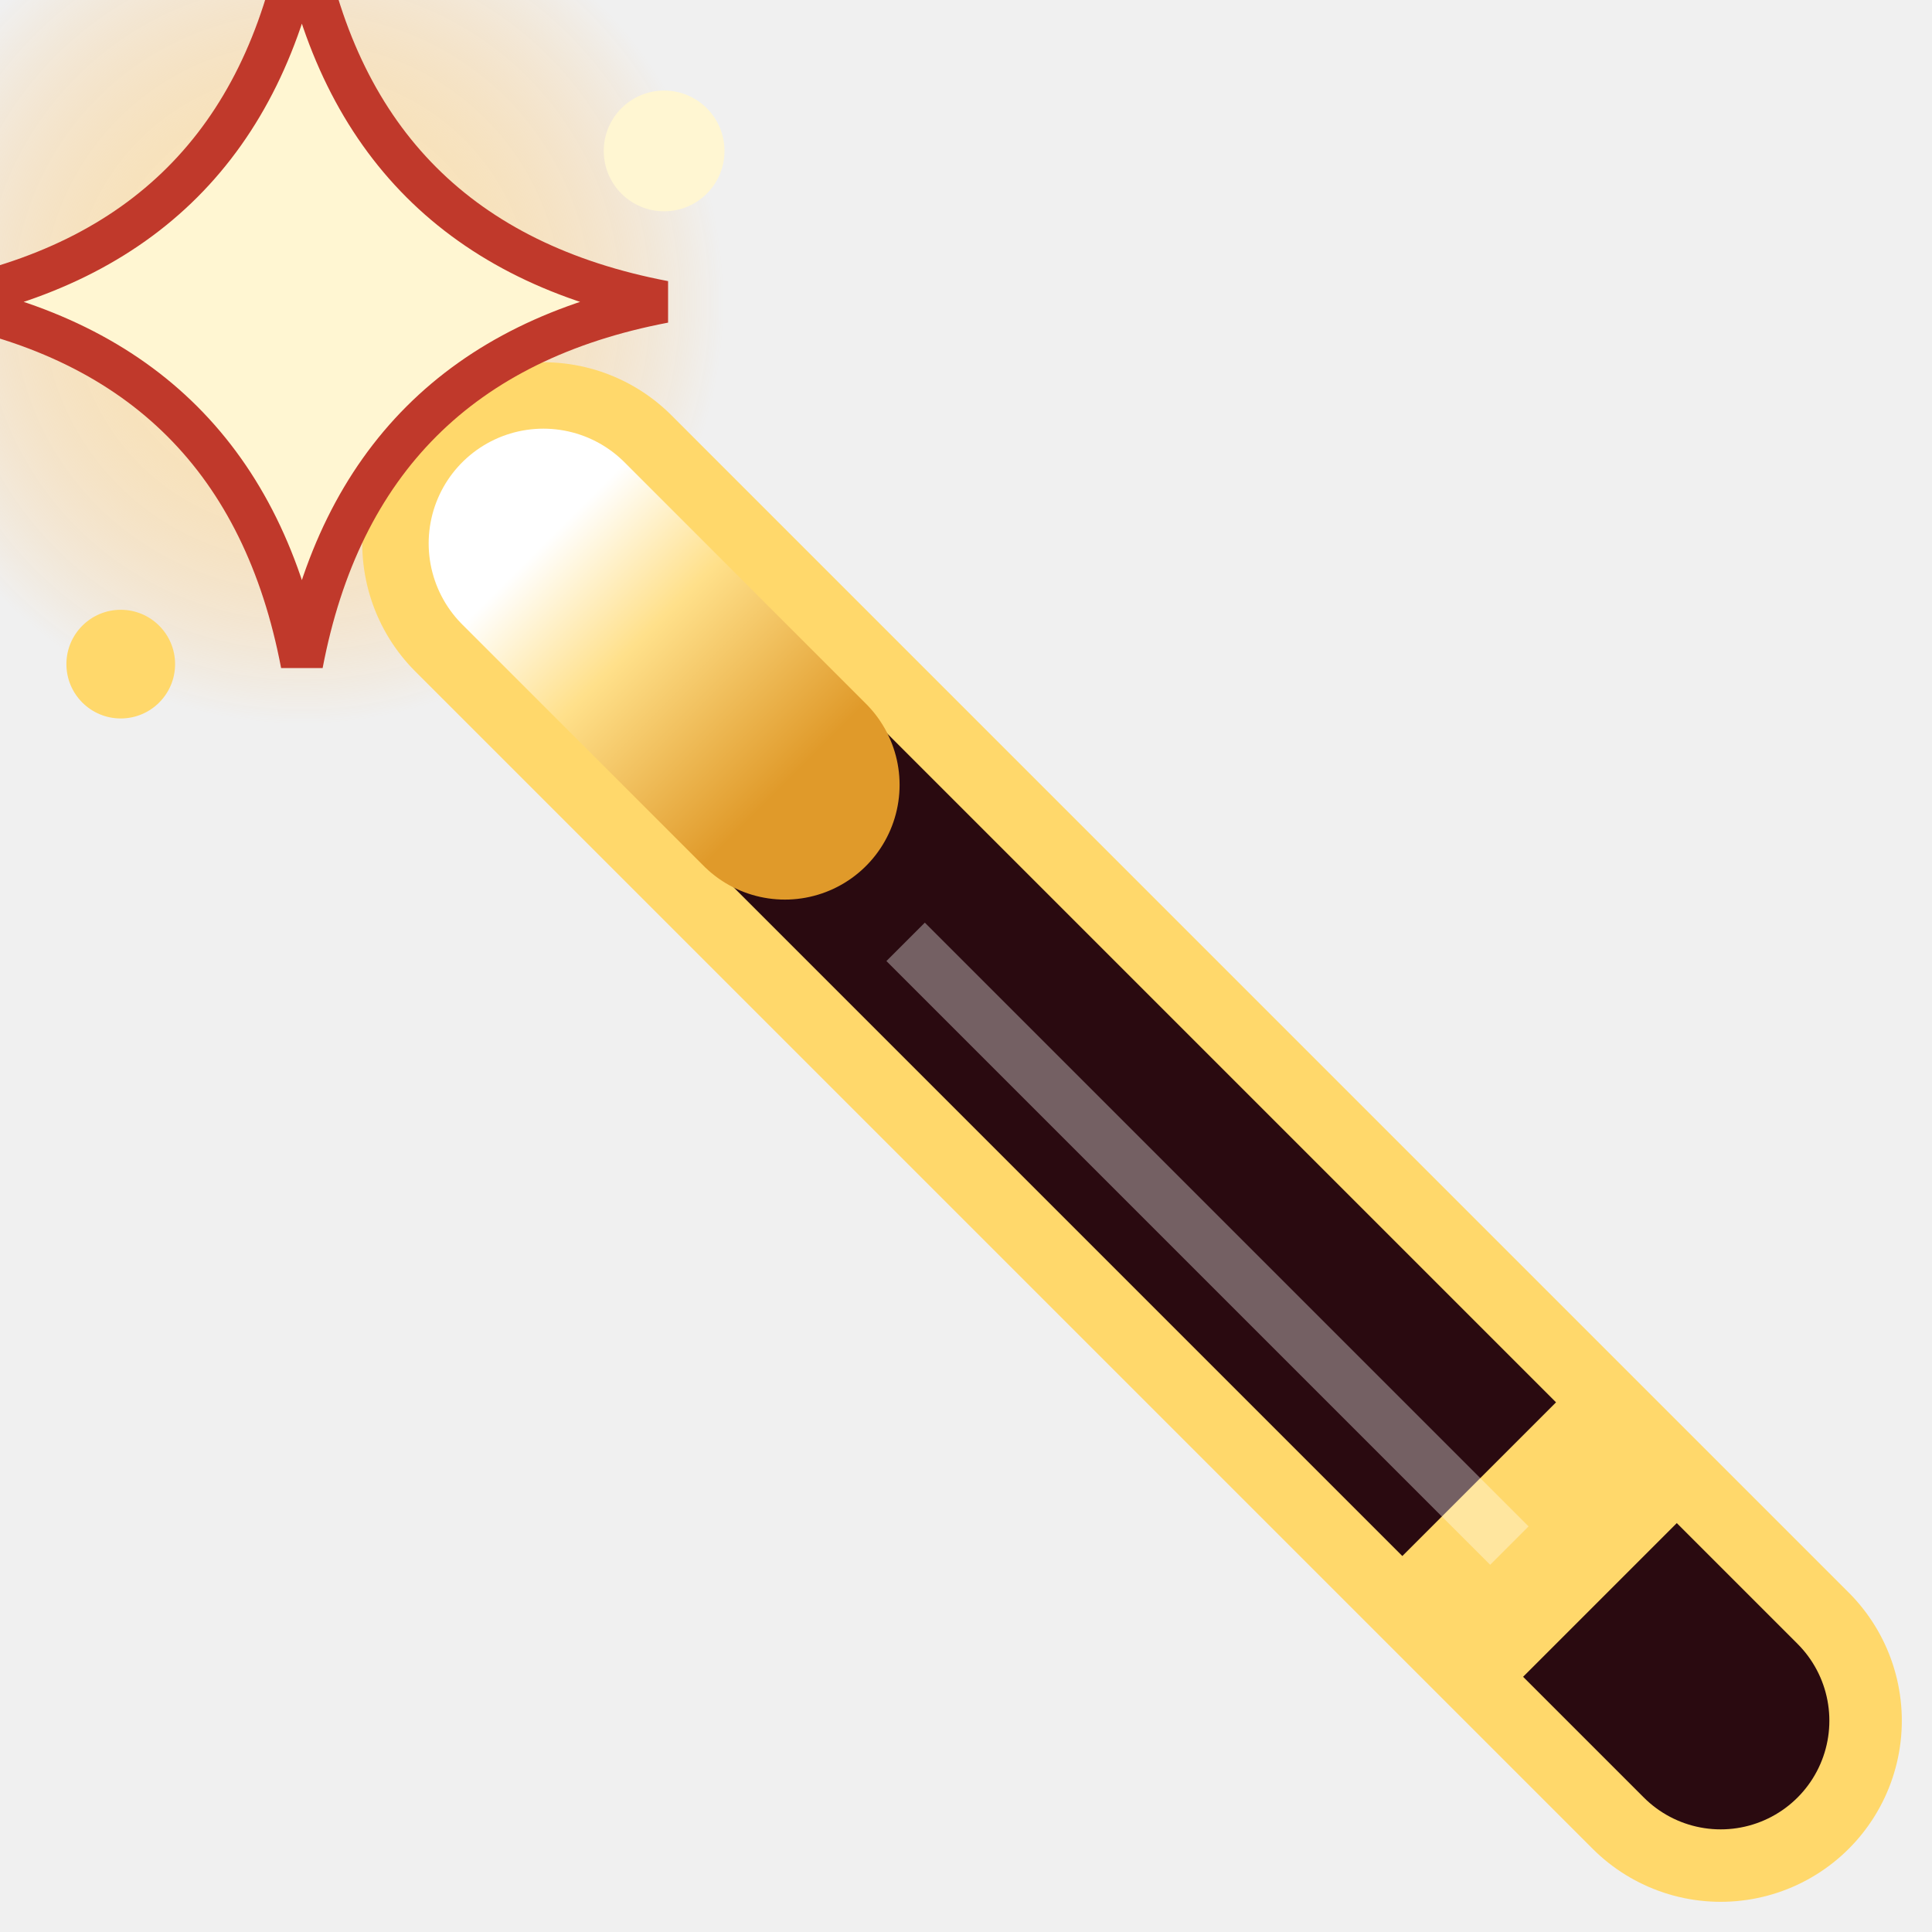
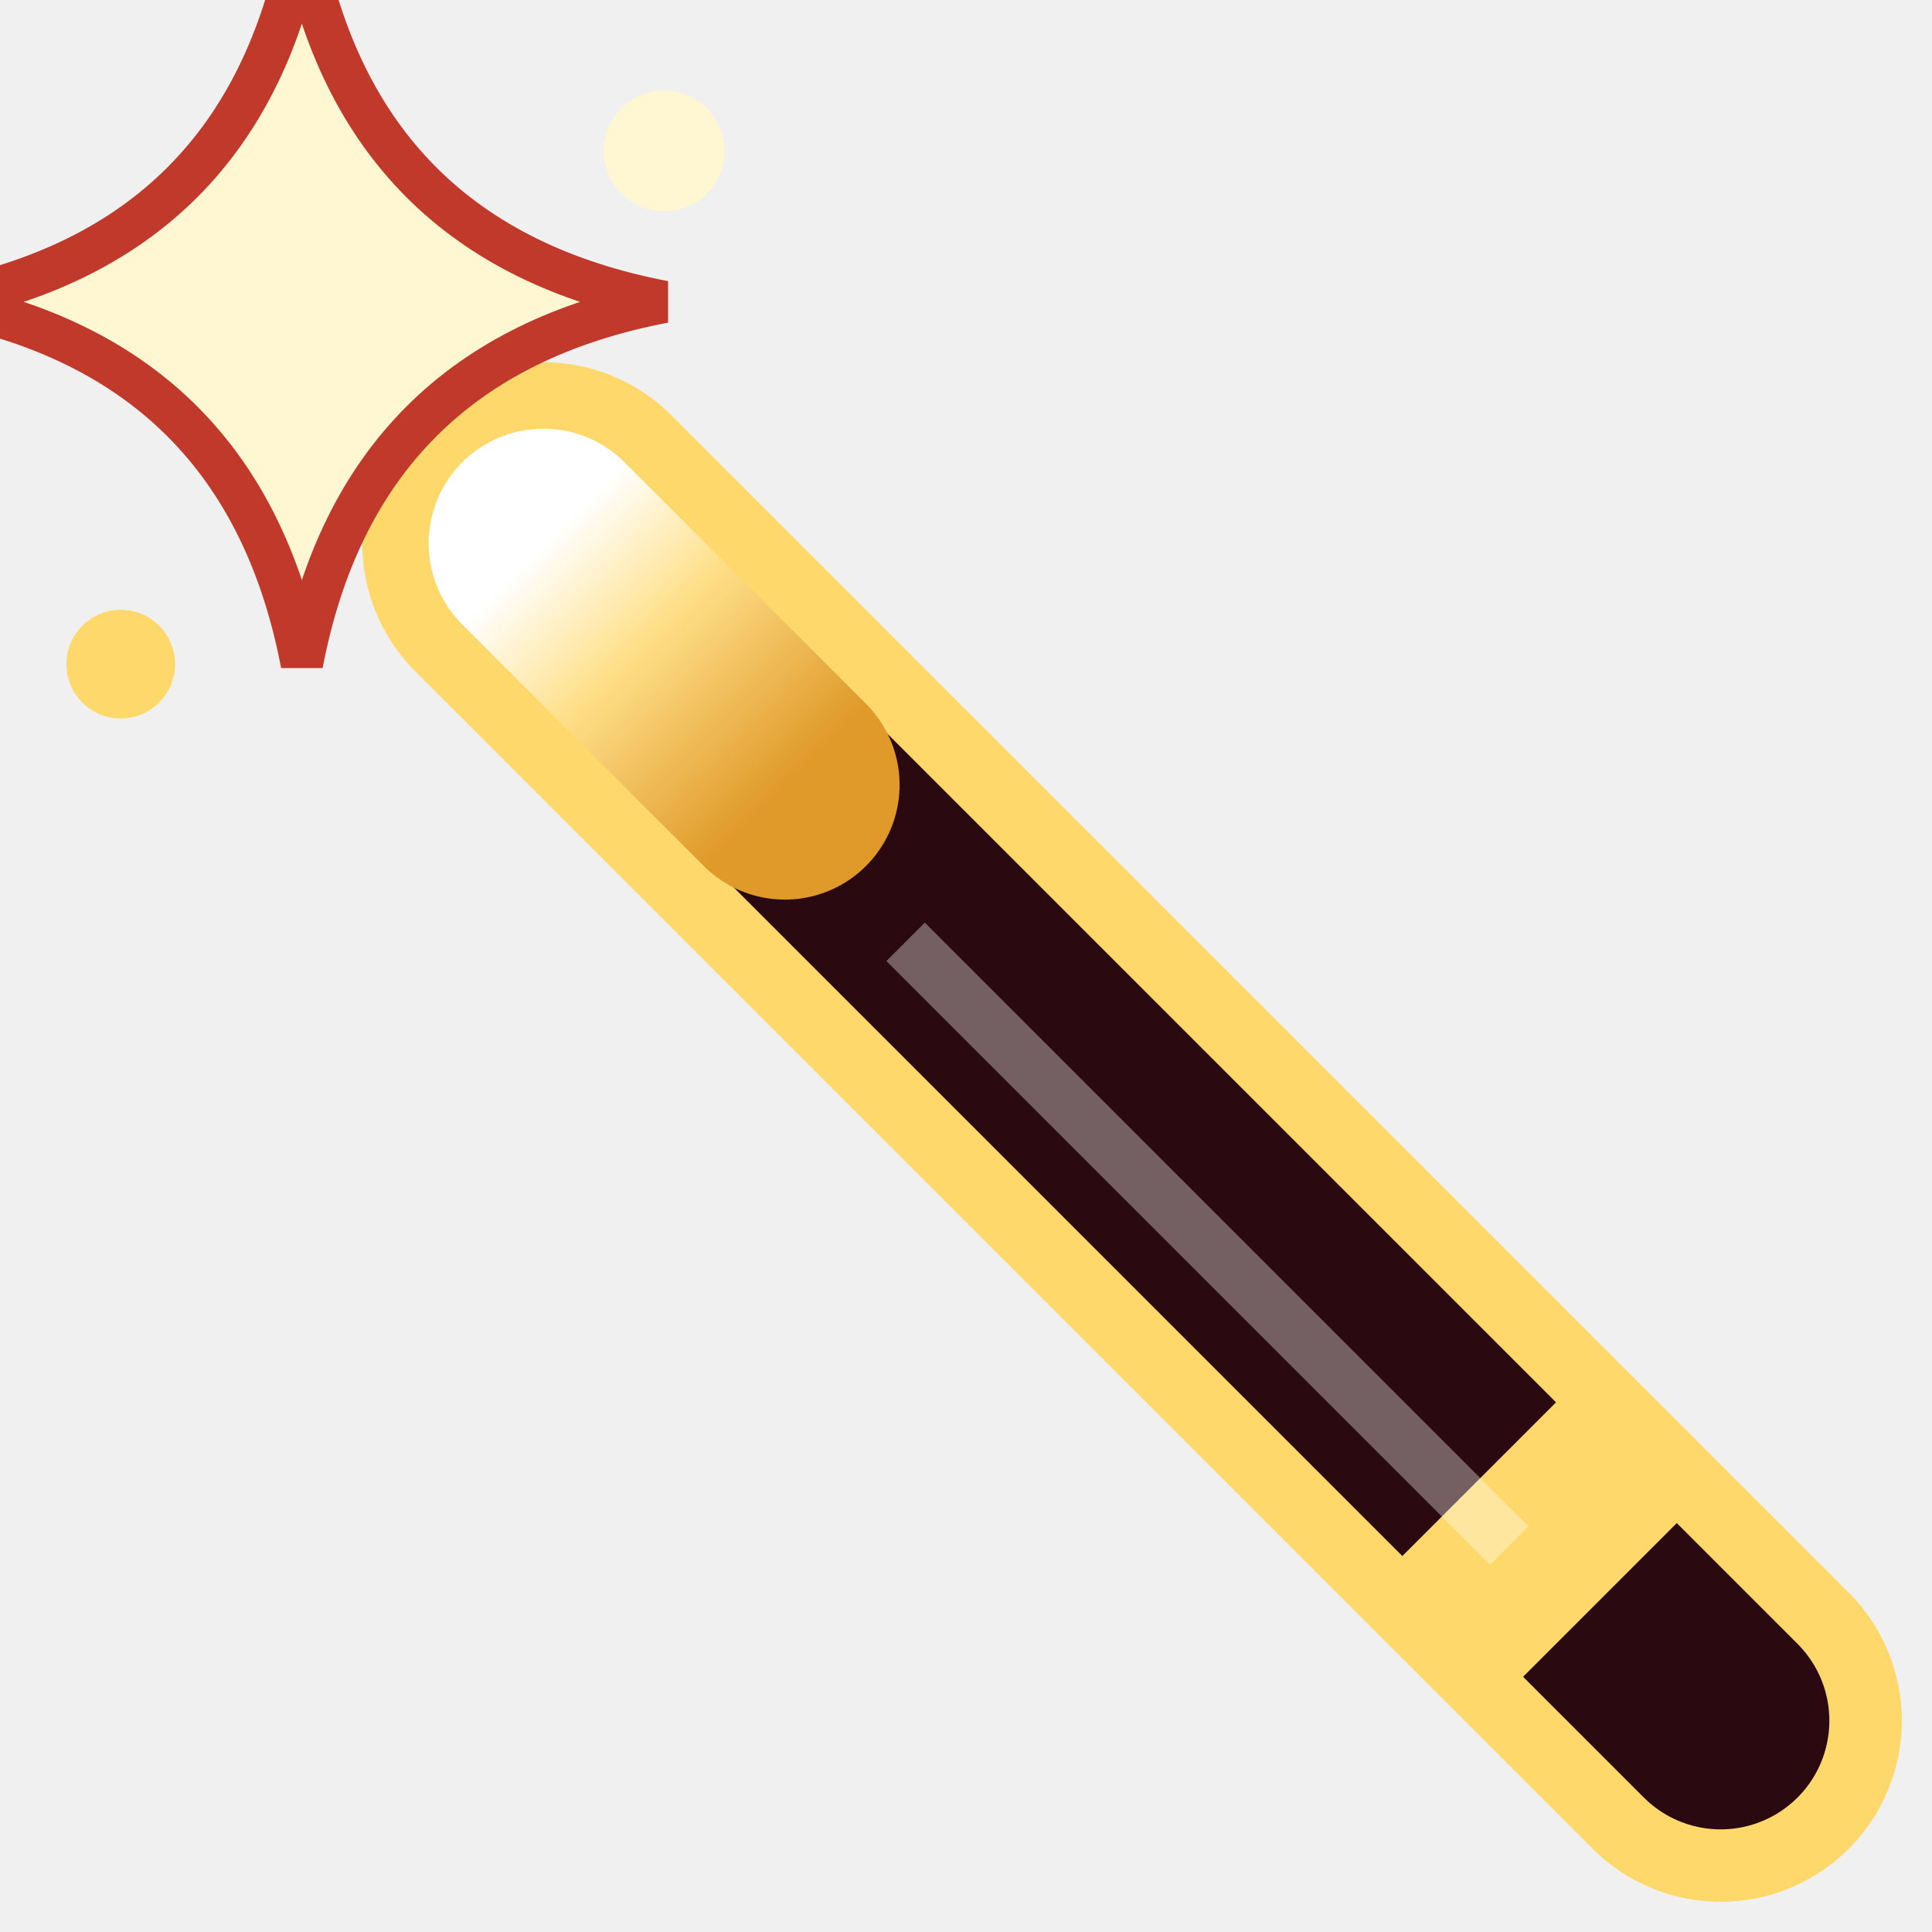
<svg xmlns="http://www.w3.org/2000/svg" width="32" height="32" viewBox="0 0 32 32">
  <defs>
    <linearGradient id="gd" x1="0" y1="0" x2="1" y2="1">
      <stop offset="0" stop-color="#ffffff" />
      <stop offset=".4" stop-color="#ffe08a" />
      <stop offset="1" stop-color="#e09a2a" />
    </linearGradient>
    <radialGradient id="gl">
      <stop offset="0" stop-color="#fff3c4" stop-opacity=".95" />
      <stop offset="1" stop-color="#ffb347" stop-opacity="0" />
    </radialGradient>
  </defs>
-   <circle cx="5" cy="5" r="7" fill="url(#gl)" />
  <line x1="9" y1="9" x2="28.5" y2="28.5" stroke="#ffd86b" stroke-width="6" stroke-linecap="round" />
  <line x1="9" y1="9" x2="28.5" y2="28.5" stroke="#2a0a10" stroke-width="3.6" stroke-linecap="round" />
  <line x1="9" y1="9" x2="13" y2="13" stroke="url(#gd)" stroke-width="3.8" stroke-linecap="round" />
  <line x1="24.5" y1="24.5" x2="26.5" y2="26.5" stroke="#ffd86b" stroke-width="3.8" />
  <line x1="15" y1="15.6" x2="25" y2="25.6" stroke="#ffffff" stroke-width=".9" opacity=".35" />
  <path d="M5 -1 Q5.96 4.04 11 5 Q5.96 5.96 5 11 Q4.04 5.96 -1 5 Q4.04 4.04 5 -1 Z" fill="#fff6d2" stroke="#c0392b" stroke-width="0.7" />
  <circle cx="11" cy="2.5" r="1" fill="#fff6d2" />
  <circle cx="2" cy="11" r=".9" fill="#ffd86b" />
</svg>
